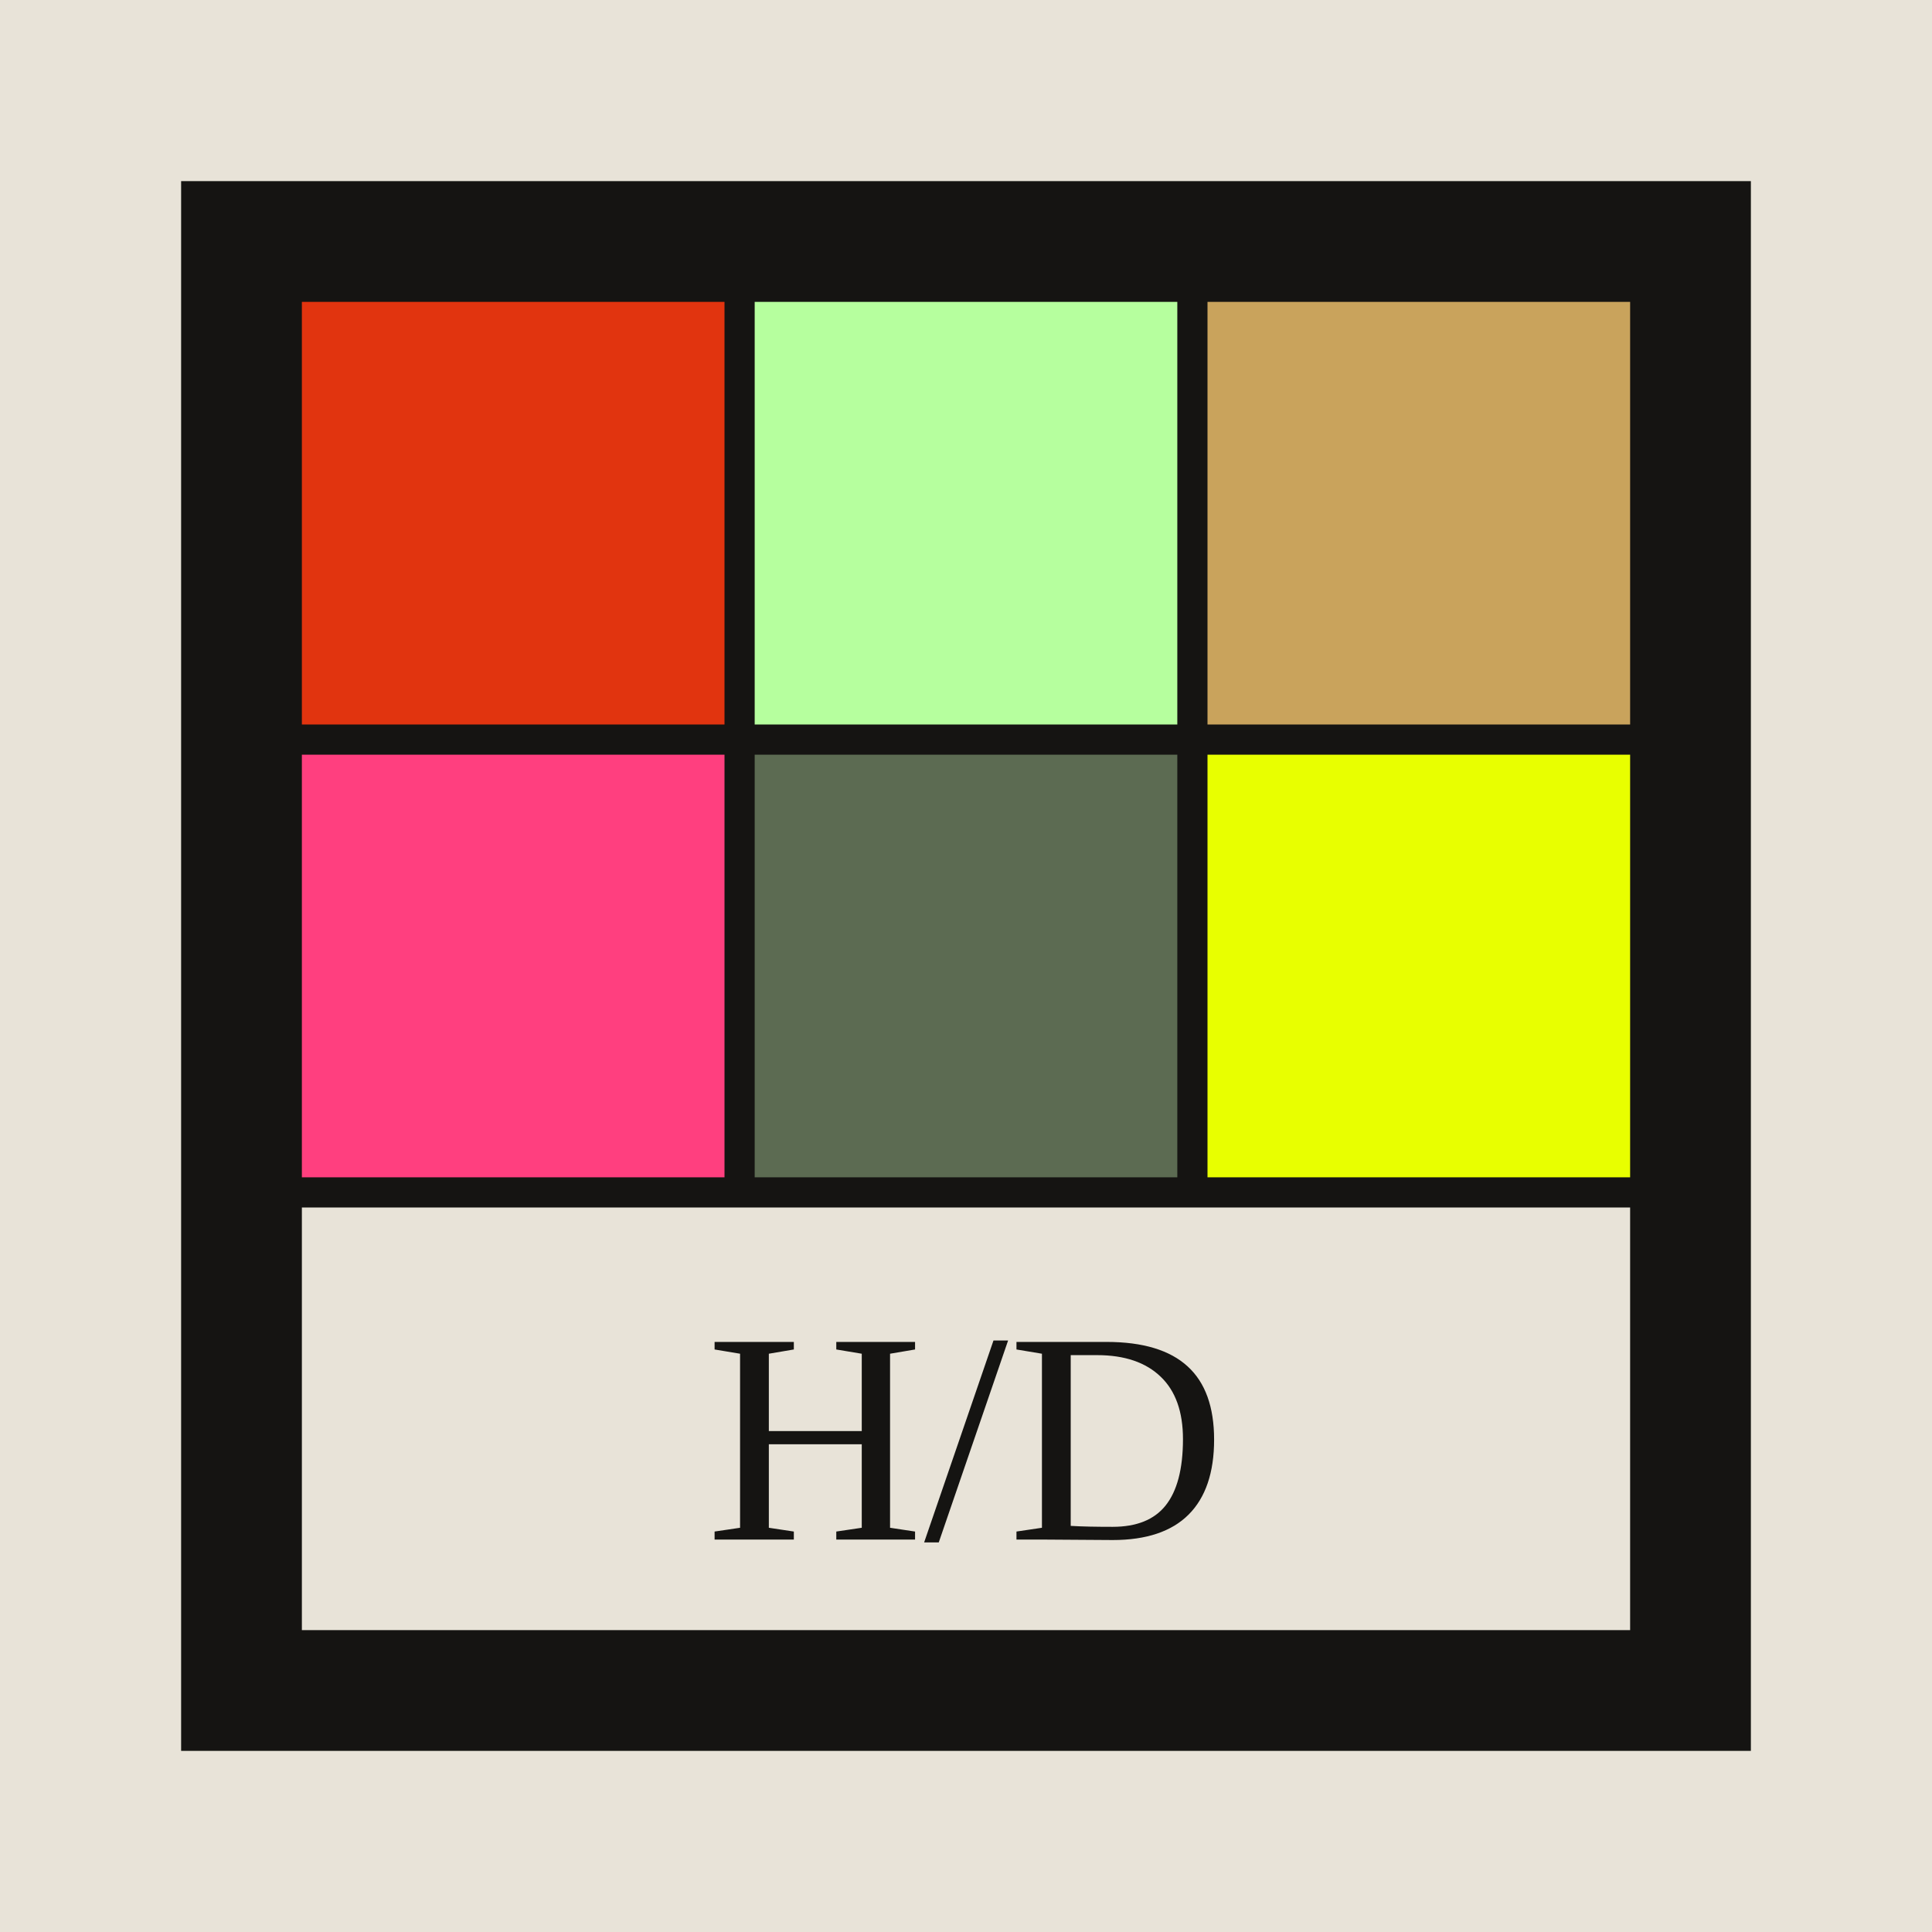
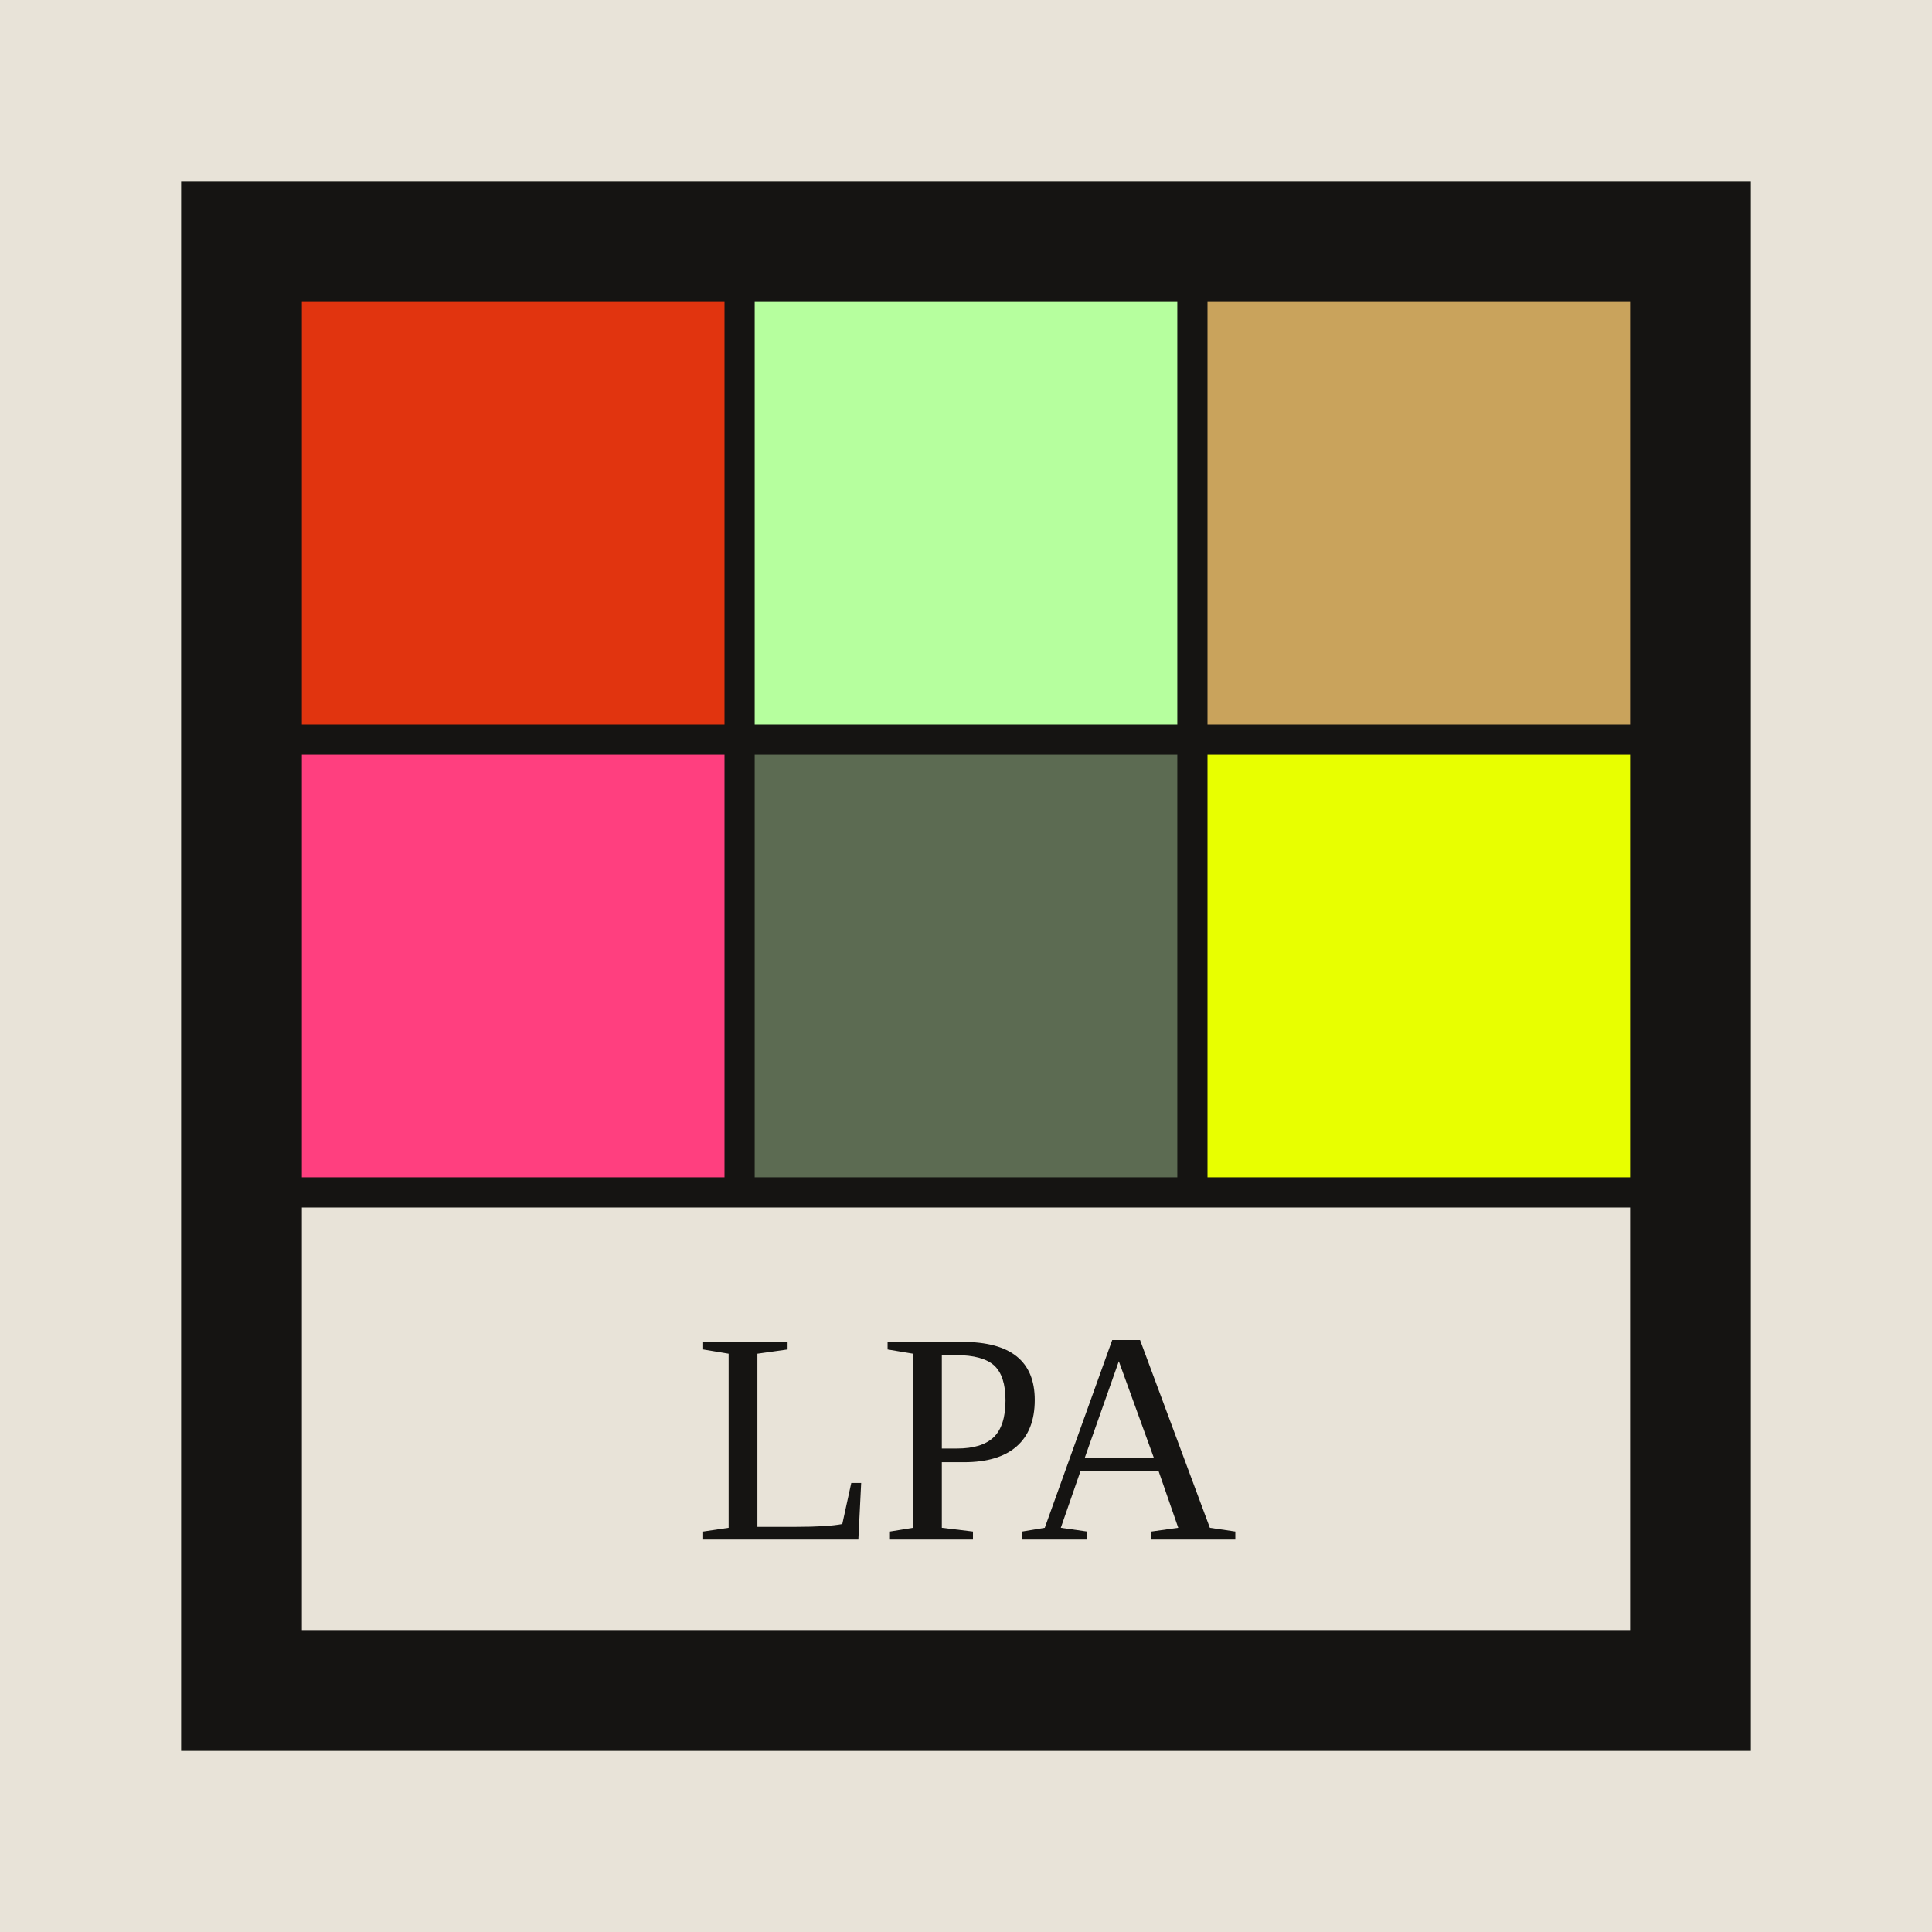
- <svg xmlns="http://www.w3.org/2000/svg" viewBox="0 0 64 64" role="img" aria-label="HTM / Designs">
+ <svg xmlns="http://www.w3.org/2000/svg" viewBox="0 0 64 64" role="img" aria-label="Landing Page Atlas">
  <rect width="64" height="64" fill="#e8e3d8" />
  <rect x="6" y="6" width="52" height="52" fill="#151412" />
  <g>
    <rect x="10" y="10" width="14" height="14" fill="#e1340f" />
    <rect x="25" y="10" width="14" height="14" fill="#b6ff9e" />
    <rect x="40" y="10" width="14" height="14" fill="#c9a35c" />
    <rect x="10" y="25" width="14" height="14" fill="#ff3f7f" />
    <rect x="25" y="25" width="14" height="14" fill="#5c6b52" />
    <rect x="40" y="25" width="14" height="14" fill="#e8ff00" />
    <rect x="10" y="40" width="44" height="14" fill="#e8e3d8" />
-     <text x="32" y="51" text-anchor="middle" font-family="Georgia, 'Times New Roman', serif" font-size="10" fill="#151412">H/D</text>
+     <text x="32" y="51" text-anchor="middle" font-family="Georgia, 'Times New Roman', serif" font-size="10" fill="#151412">LPA</text>
  </g>
</svg>
